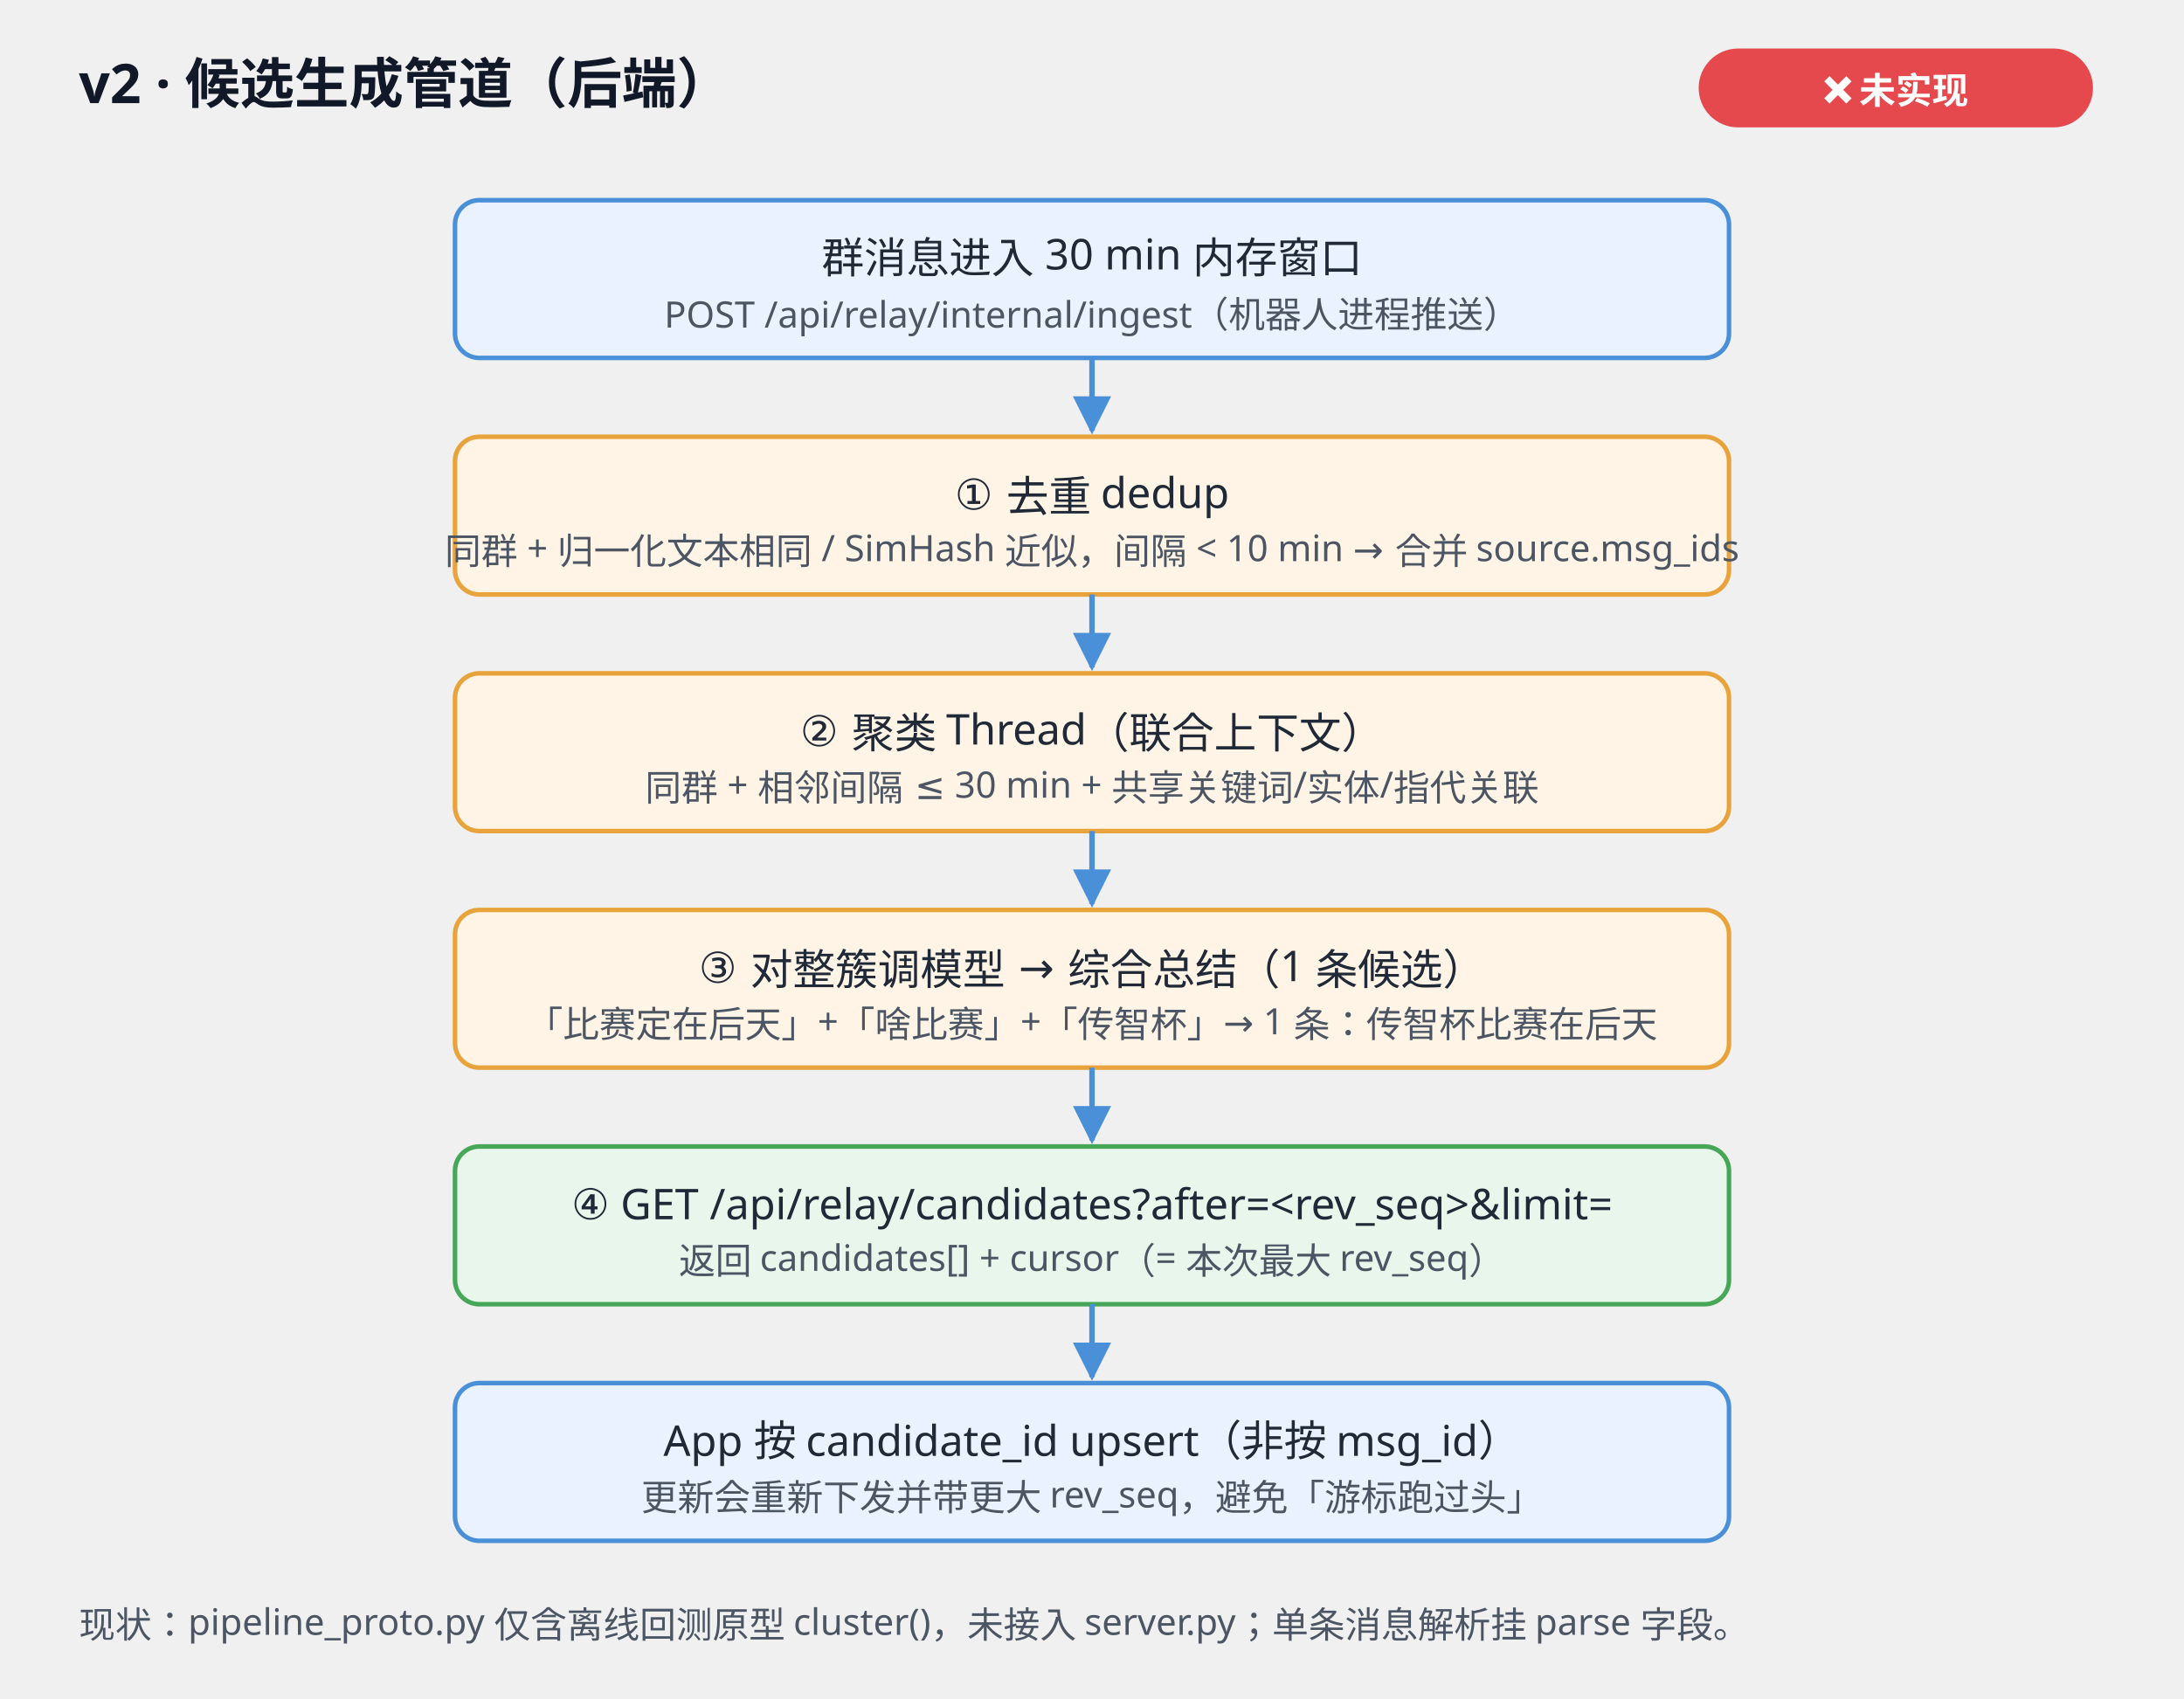
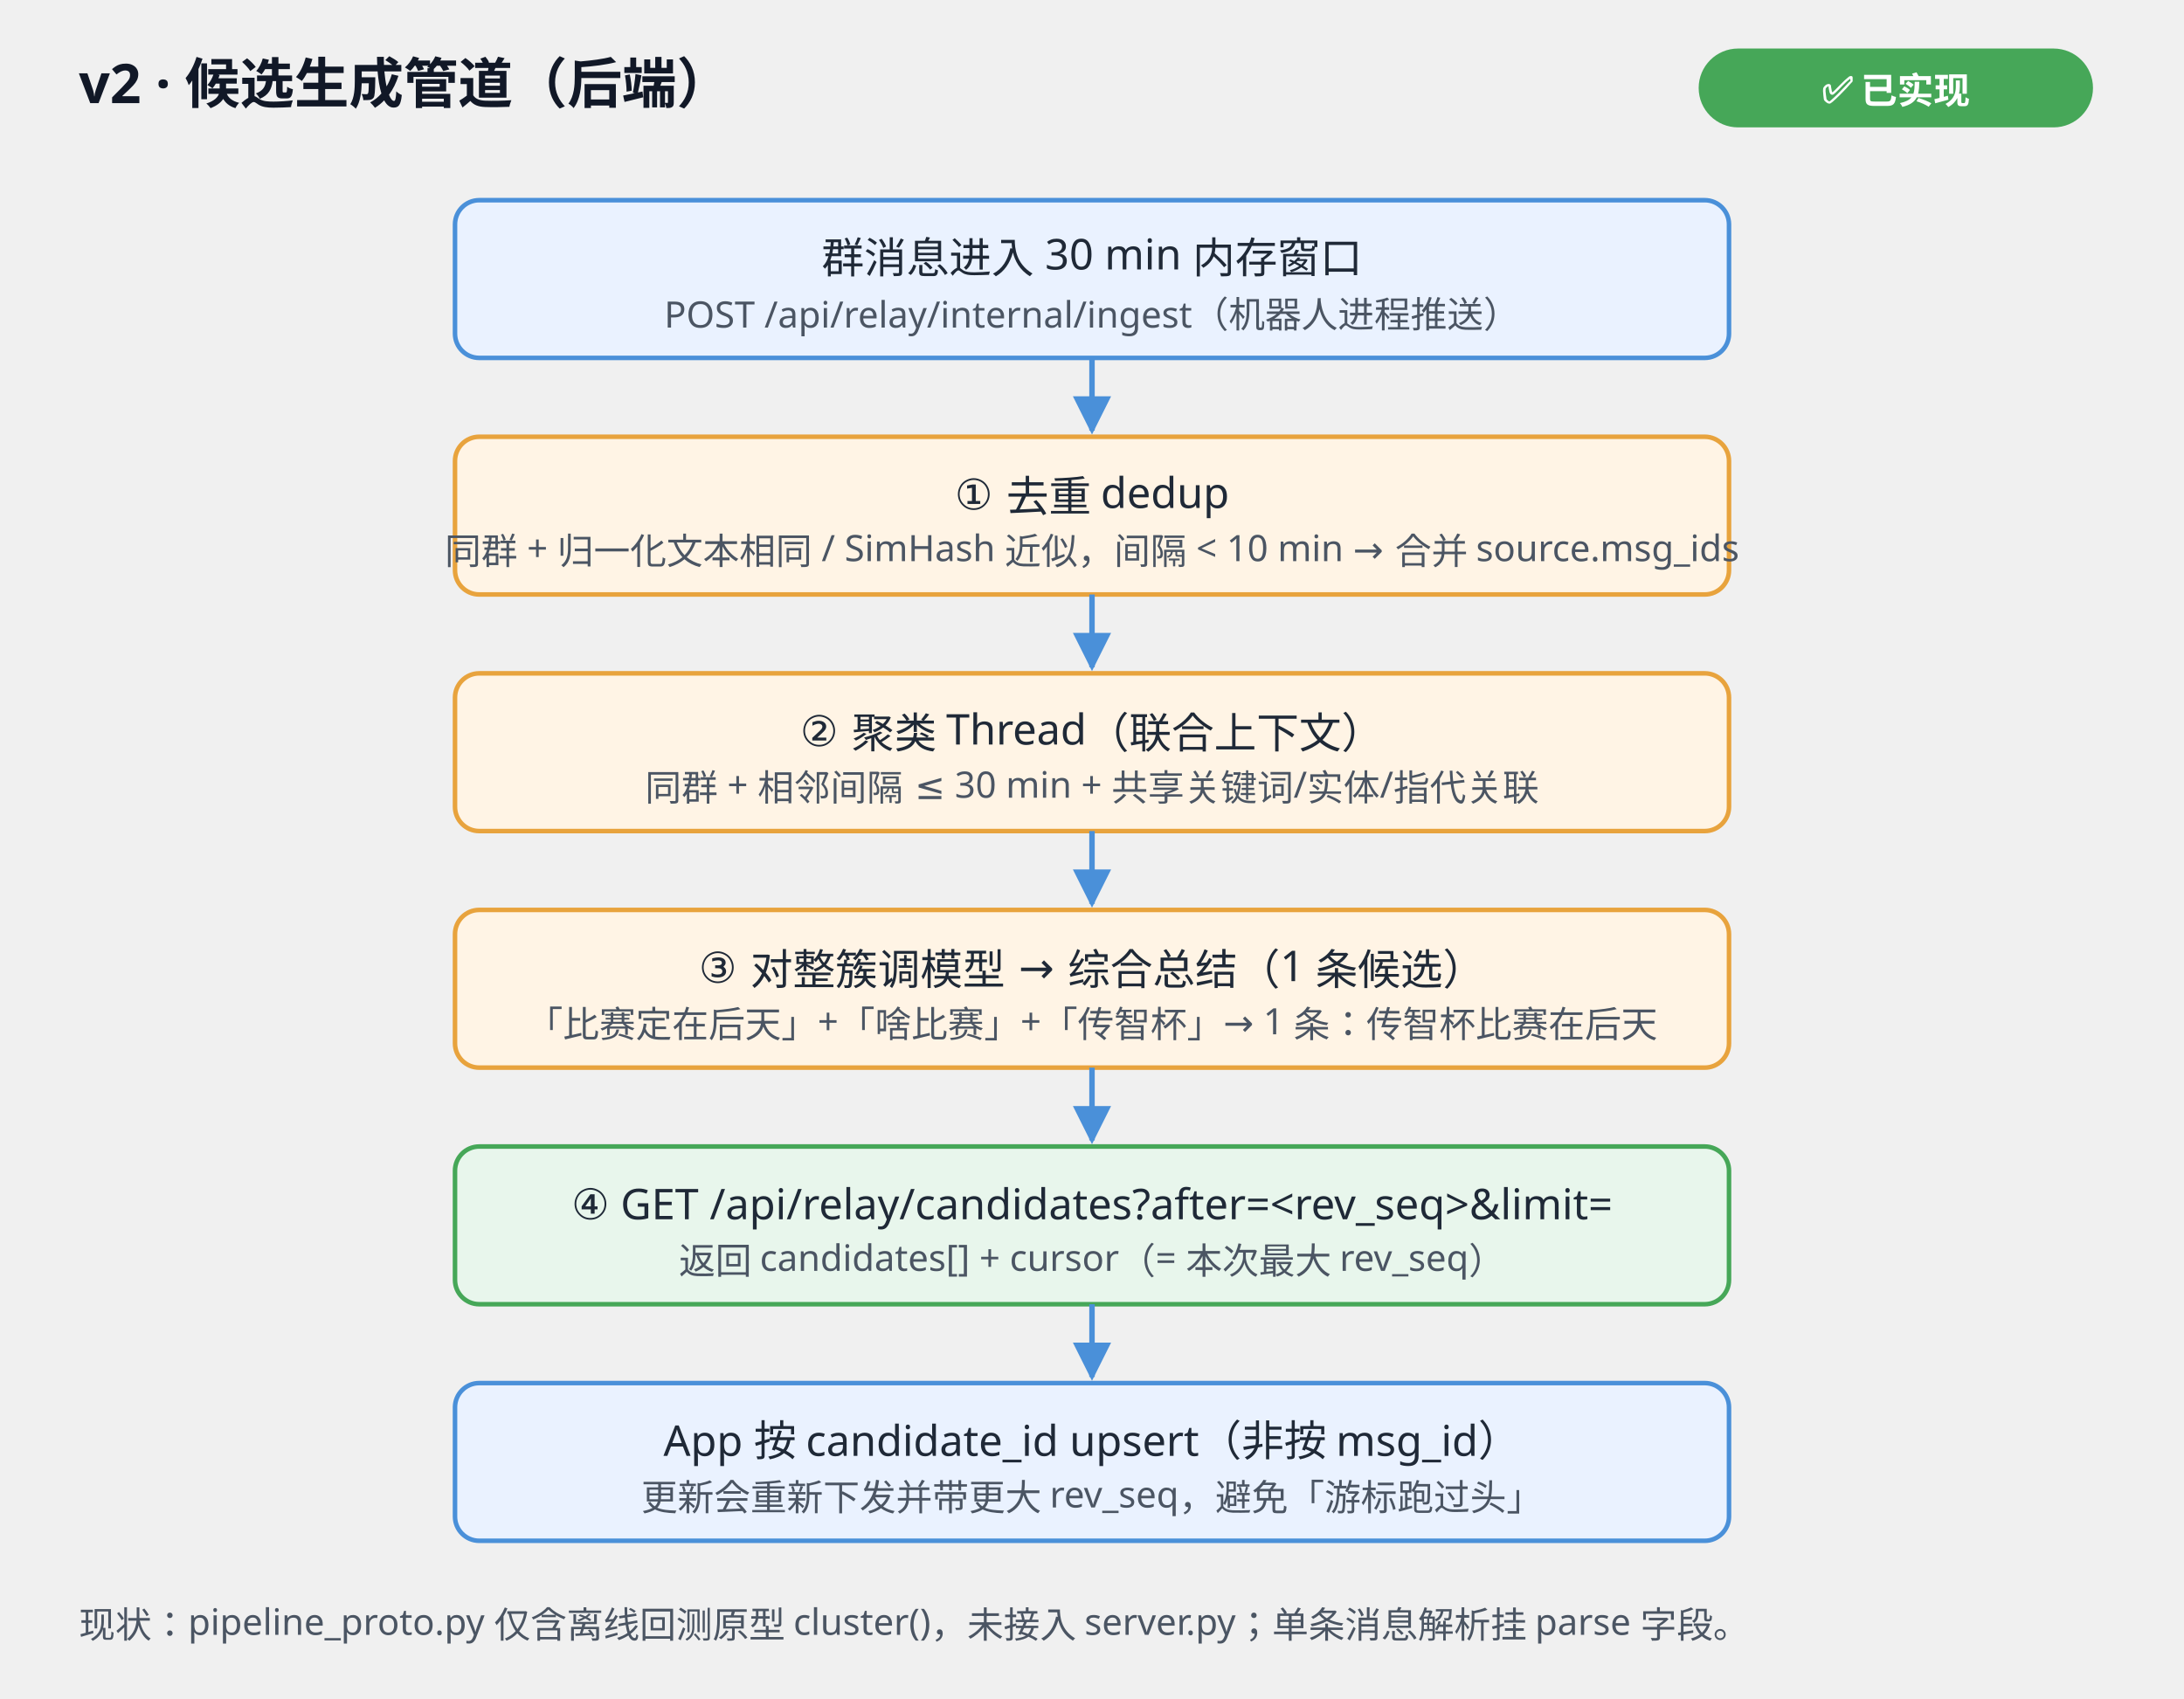
<svg xmlns="http://www.w3.org/2000/svg" width="720" height="560" viewBox="0 0 720 560" font-family="Microsoft YaHei, PingFang SC, sans-serif">
  <defs>
    <marker id="a2" viewBox="0 0 10 10" refX="9" refY="5" markerWidth="7" markerHeight="7" orient="auto-start-reverse">
      <path d="M0,0 L10,5 L0,10 Z" fill="#4A90D9" />
    </marker>
  </defs>
  <style>
    .bx{fill:#EAF2FF;stroke:#4A90D9;stroke-width:1.5}
    .acc{fill:#FFF4E5;stroke:#E8A33D;stroke-width:1.5}
    .grn{fill:#E8F6EC;stroke:#46A758;stroke-width:1.5}
    .t{fill:#1F2937;font-size:14px}
    .ts{fill:#4B5563;font-size:12px}
    .tt{fill:#111827;font-size:18px;font-weight:bold}
    .ln{stroke:#4A90D9;stroke-width:1.8;fill:none;marker-end:url(#a2)}
-     .badge{fill:#E5484D}
+     .badge{fill:#46A758}
    .bgt{fill:#FFFFFF;font-size:12px;font-weight:bold}
  </style>
  <text x="26" y="34" class="tt">v2 · 候选生成管道（后端）</text>
  <rect x="560" y="16" width="130" height="26" rx="13" class="badge" />
-   <text x="625" y="34" class="bgt" text-anchor="middle">❌ 未实现</text>
+   <text x="625" y="34" class="bgt" text-anchor="middle">✅ 已实现</text>
  <rect x="150" y="66" width="420" height="52" rx="8" class="bx" />
  <text x="360" y="90" class="t" text-anchor="middle">群消息进入 30 min 内存窗口</text>
  <text x="360" y="108" class="ts" text-anchor="middle">POST /api/relay/internal/ingest（机器人进程推送）</text>
  <line x1="360" y1="118" x2="360" y2="142" class="ln" />
  <rect x="150" y="144" width="420" height="52" rx="8" class="acc" />
  <text x="360" y="168" class="t" text-anchor="middle">① 去重 dedup</text>
  <text x="360" y="186" class="ts" text-anchor="middle">同群 + 归一化文本相同 / SimHash 近似，间隔 &lt; 10 min → 合并 source.msg_ids</text>
  <line x1="360" y1="196" x2="360" y2="220" class="ln" />
  <rect x="150" y="222" width="420" height="52" rx="8" class="acc" />
  <text x="360" y="246" class="t" text-anchor="middle">② 聚类 Thread（联合上下文）</text>
  <text x="360" y="264" class="ts" text-anchor="middle">同群 + 相邻间隔 ≤ 30 min + 共享关键词/实体/指代关联</text>
  <line x1="360" y1="274" x2="360" y2="298" class="ln" />
  <rect x="150" y="300" width="420" height="52" rx="8" class="acc" />
  <text x="360" y="324" class="t" text-anchor="middle">③ 对整簇调模型 → 综合总结（1 条候选）</text>
  <text x="360" y="342" class="ts" text-anchor="middle">「比赛定在后天」+「啥比赛」+「传智杯」→ 1 条：传智杯比赛在后天</text>
  <line x1="360" y1="352" x2="360" y2="376" class="ln" />
  <rect x="150" y="378" width="420" height="52" rx="8" class="grn" />
  <text x="360" y="402" class="t" text-anchor="middle">④ GET /api/relay/candidates?after=&lt;rev_seq&gt;&amp;limit=</text>
  <text x="360" y="420" class="ts" text-anchor="middle">返回 candidates[] + cursor（= 本次最大 rev_seq）</text>
  <line x1="360" y1="430" x2="360" y2="454" class="ln" />
  <rect x="150" y="456" width="420" height="52" rx="8" class="bx" />
  <text x="360" y="480" class="t" text-anchor="middle">App 按 candidate_id upsert（非按 msg_id）</text>
  <text x="360" y="498" class="ts" text-anchor="middle">更新会重新下发并带更大 rev_seq，避免「游标跑过头」</text>
  <text x="26" y="540" class="ts">现状：pipeline_proto.py 仅含离线回测原型 cluster()，未接入 server.py；单条消息解析挂 parse 字段。</text>
</svg>
